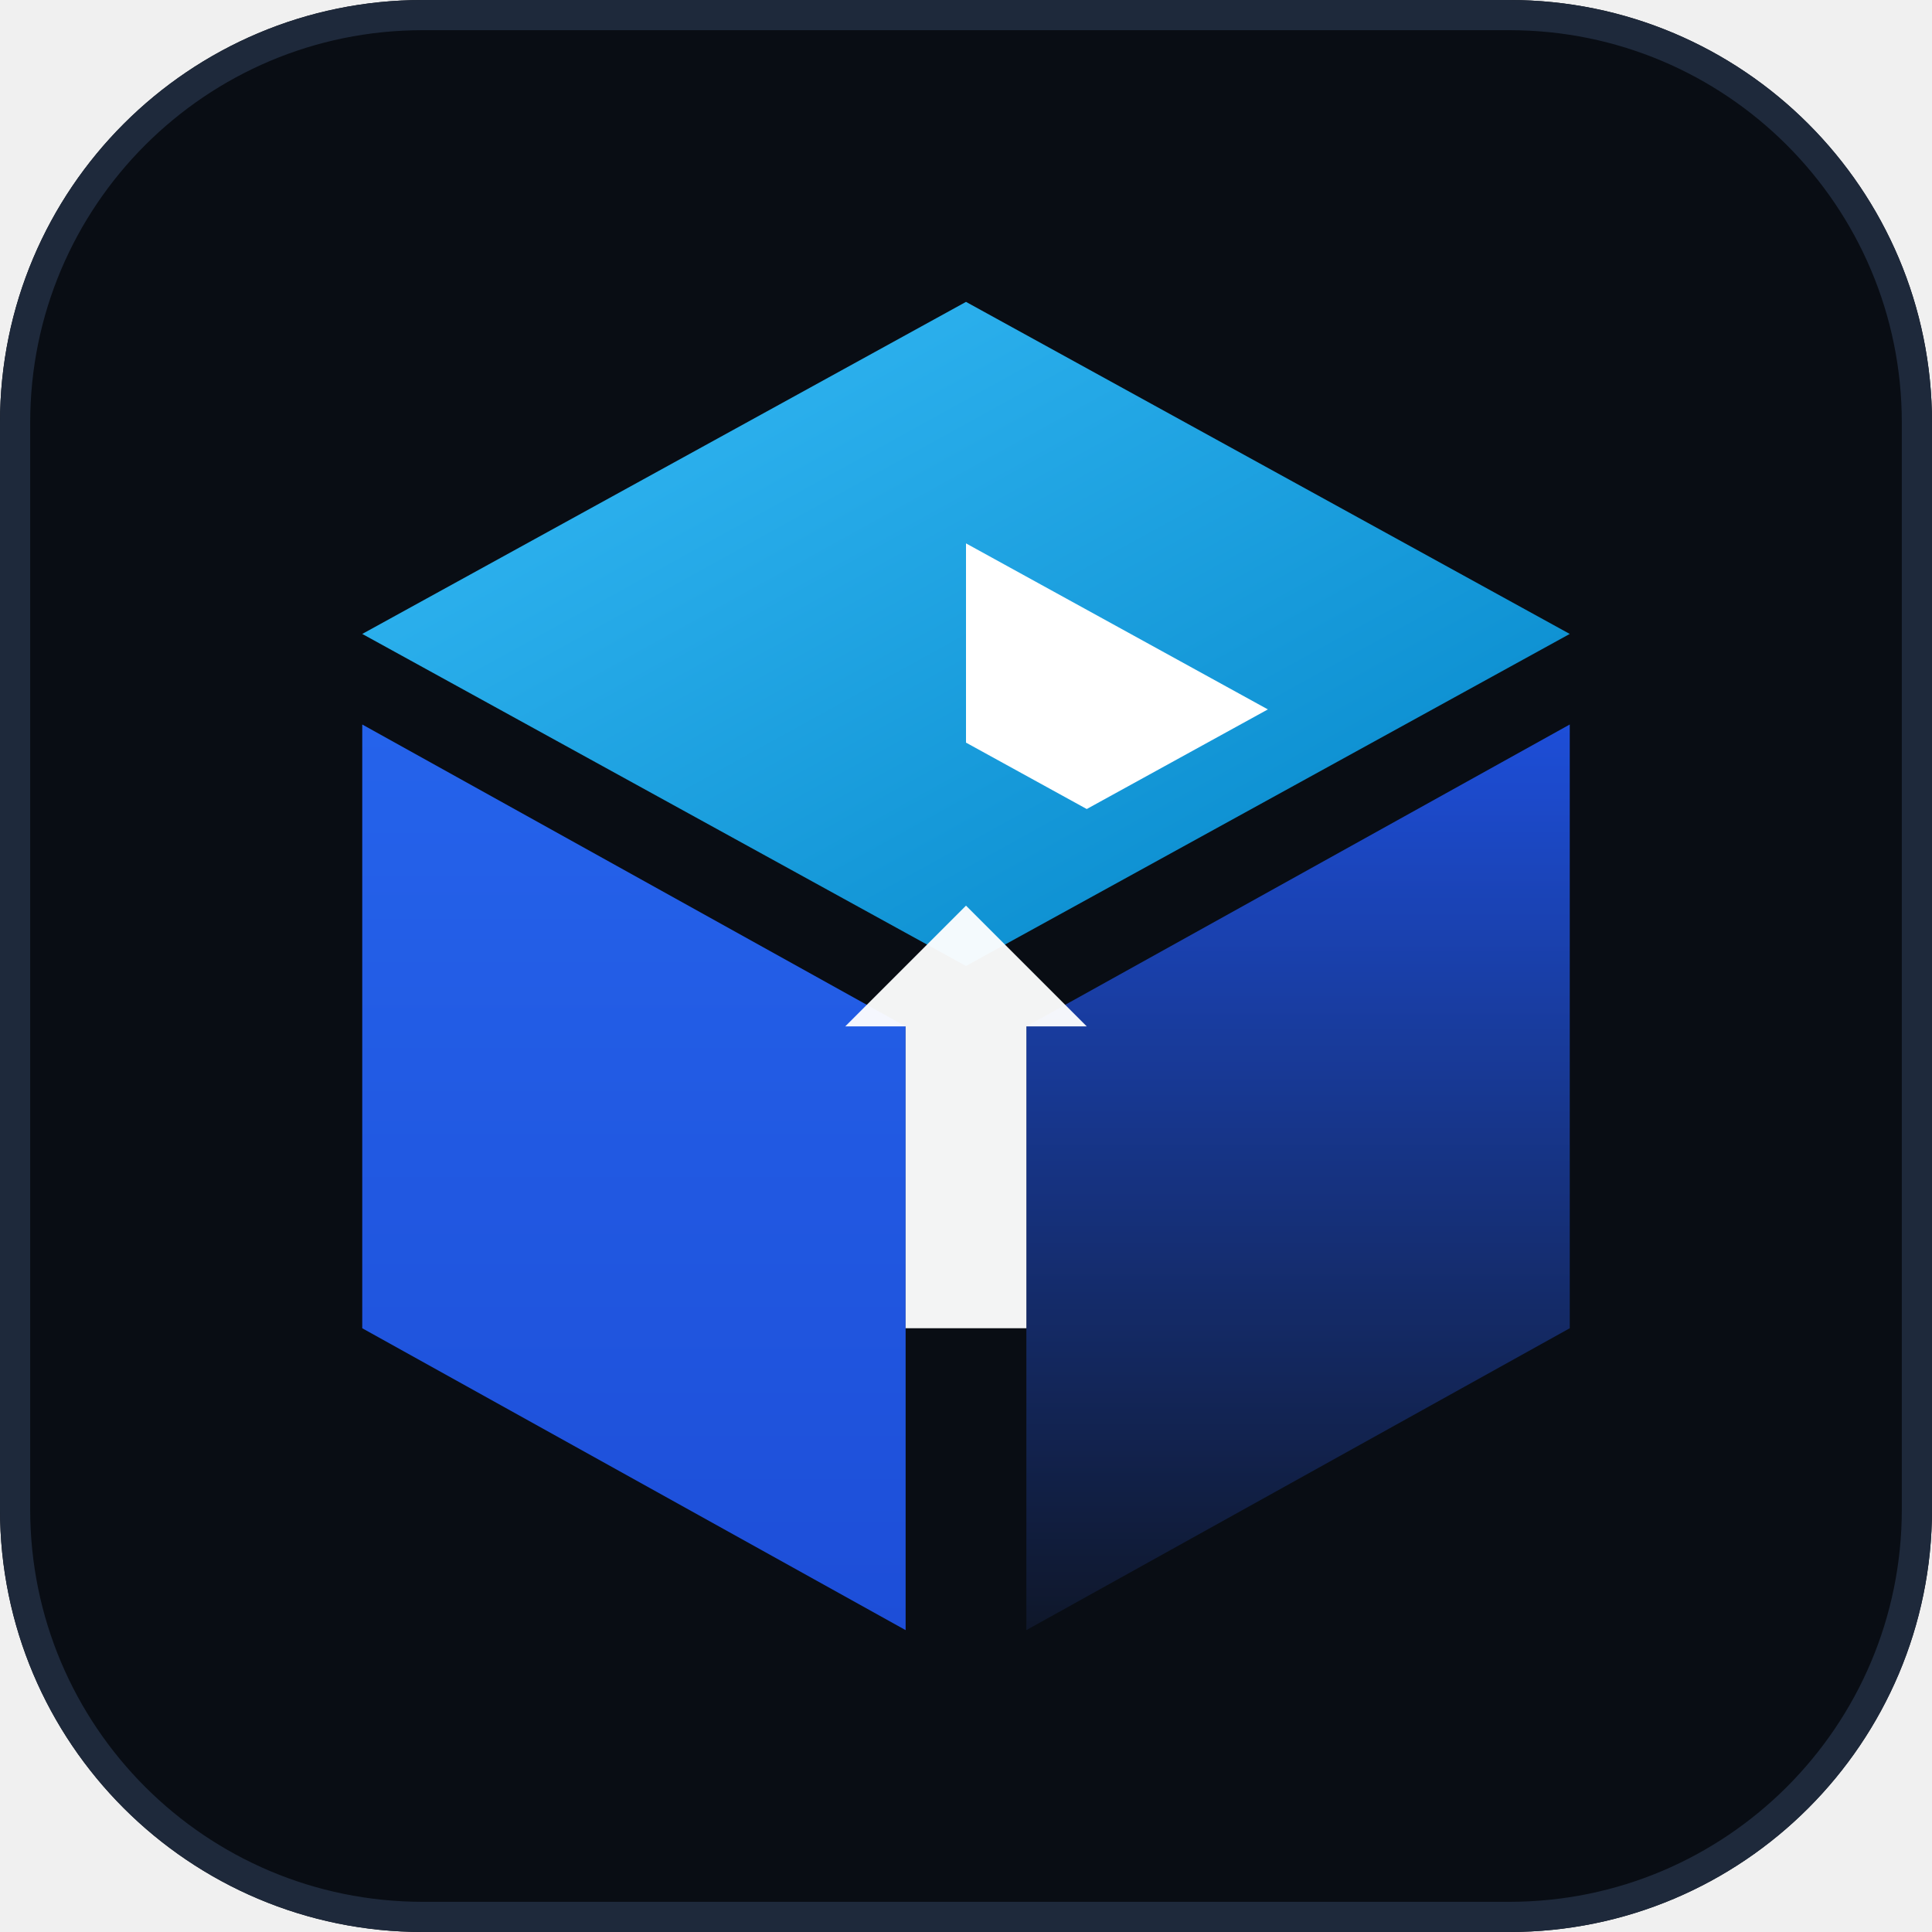
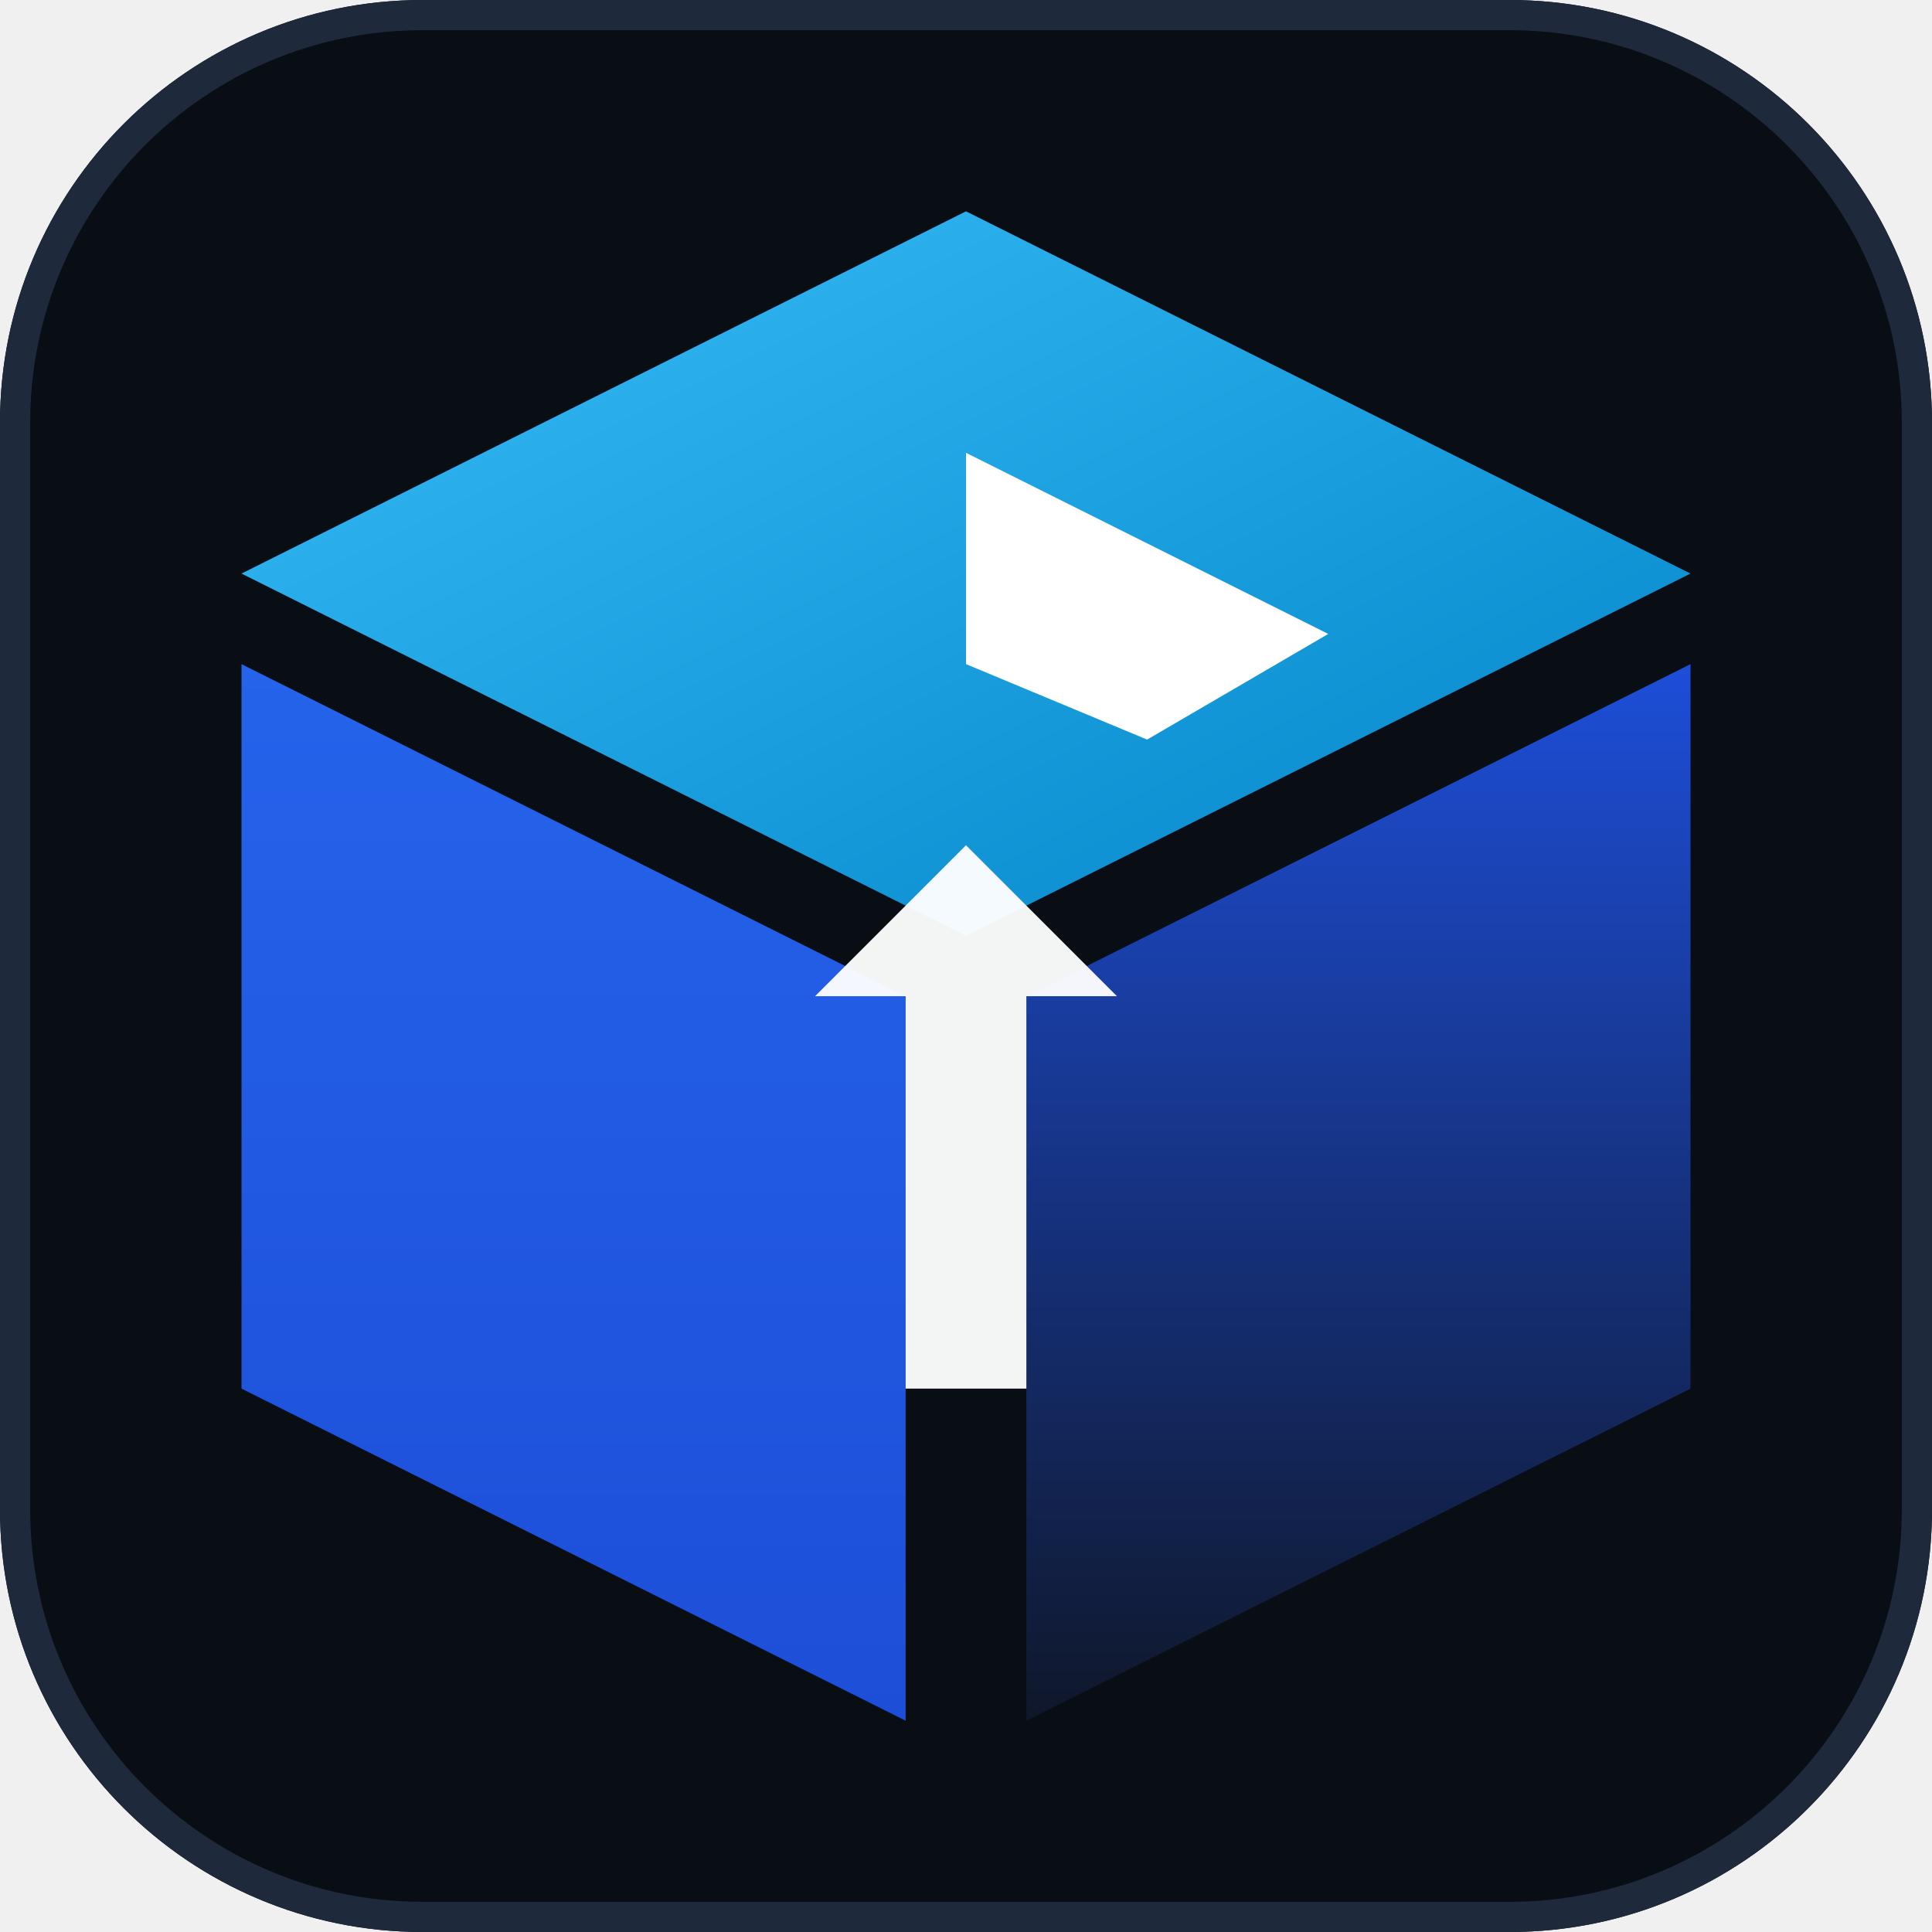
<svg xmlns="http://www.w3.org/2000/svg" viewBox="0 0 64 64" width="100%" height="100%">
  <defs>
-     <linearGradient id="tbTop" x1="0%" y1="0%" x2="100%" y2="100%">
+     <linearGradient id="tbTopGrad" x1="0%" y1="0%" x2="100%" y2="100%">
      <stop offset="0%" stop-color="#38bdf8" />
      <stop offset="100%" stop-color="#0284c7" />
    </linearGradient>
-     <linearGradient id="tbLeft" x1="0%" y1="0%" x2="0%" y2="100%">
+     <linearGradient id="tbLeftGrad" x1="0%" y1="0%" x2="0%" y2="100%">
      <stop offset="0%" stop-color="#2563eb" />
      <stop offset="100%" stop-color="#1d4ed8" />
    </linearGradient>
-     <linearGradient id="tbRight" x1="0%" y1="0%" x2="0%" y2="100%">
+     <linearGradient id="tbRightGrad" x1="0%" y1="0%" x2="0%" y2="100%">
      <stop offset="0%" stop-color="#1d4ed8" />
      <stop offset="100%" stop-color="#0f172a" />
    </linearGradient>
  </defs>
  <rect width="64" height="64" rx="14" fill="#090d14" />
  <rect x="0.5" y="0.5" width="63" height="63" rx="13.5" fill="none" stroke="#1e293b" stroke-width="1" />
-   <path d="M32 10 L52 21 L32 32 L12 21 Z" fill="url(#tbTop)" />
-   <path d="M12 24 L30 34 L30 54 L12 44 Z" fill="url(#tbLeft)" />
-   <path d="M34 34 L52 24 L52 44 L34 54 Z" fill="url(#tbRight)" />
-   <path d="M32 18 L42 23.5 L36 26.8 L32 24.6 Z" fill="#ffffff" />
-   <path d="M32 30 L36 34 L34 34 L34 44 L30 44 L30 34 L28 34 Z" fill="#ffffff" opacity="0.95" />
+   <path d="M32 7 L56 19 L32 31 L8 19 Z" fill="url(#tbTopGrad)" />
+   <path d="M8 22 L30 33 L30 57 L8 46 Z" fill="url(#tbLeftGrad)" />
+   <path d="M34 33 L56 22 L56 46 L34 57 Z" fill="url(#tbRightGrad)" />
+   <path d="M32 15 L44 21 L38 24.5 L32 22 Z" fill="#ffffff" />
+   <path d="M32 28 L37 33 L34 33 L34 46 L30 46 L30 33 L27 33 Z" fill="#ffffff" opacity="0.95" />
</svg>
